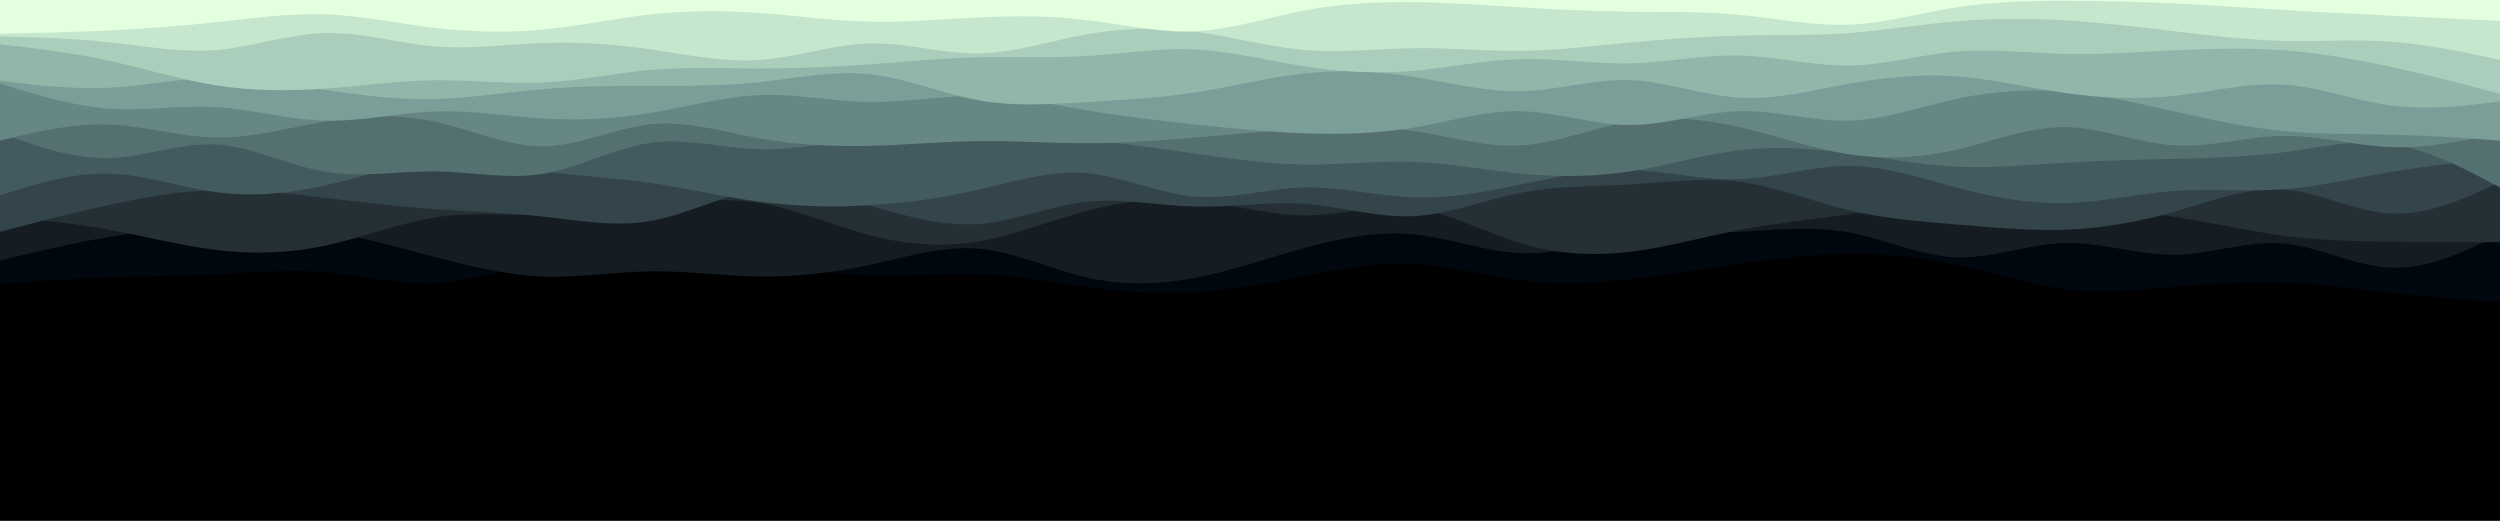
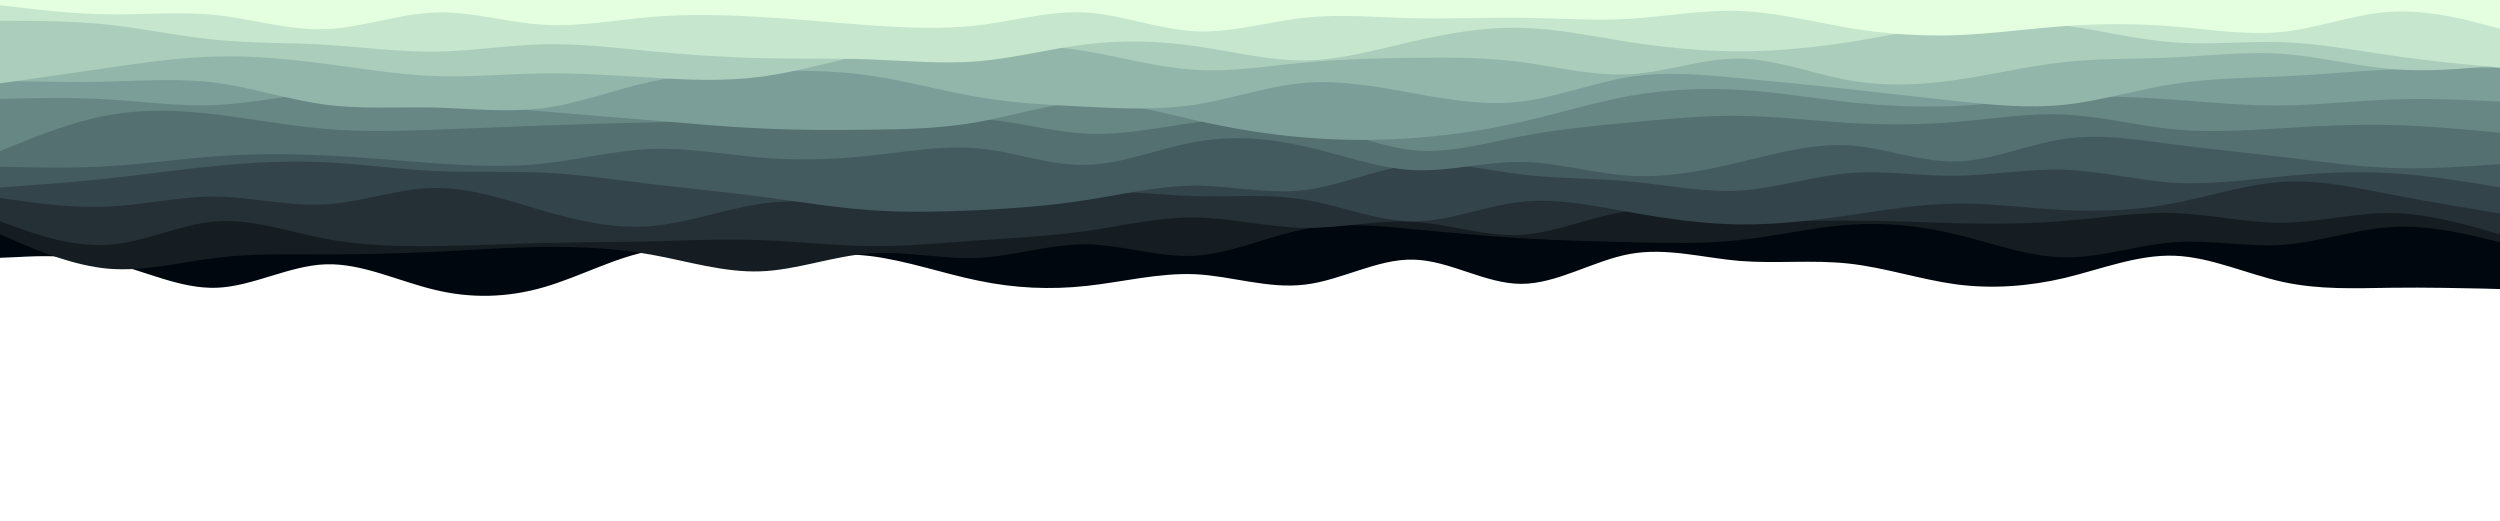
<svg xmlns="http://www.w3.org/2000/svg" id="visual" viewBox="0 0 960 200" width="960" height="200" version="1.1">
-   <rect x="0" y="0" width="960" height="200" fill="#000000" />
-   <path d="M0 109L7 108.5C14 108 28 107 41.8 106.5C55.7 106 69.3 106 83.2 105.3C97 104.7 111 103.3 125 104.5C139 105.7 153 109.3 167 108.7C181 108 195 103 208.8 101.3C222.7 99.7 236.3 101.3 250.2 101.7C264 102 278 101 292 101.8C306 102.7 320 105.3 334 105.8C348 106.3 362 104.7 375.8 105.2C389.7 105.7 403.3 108.3 417.2 110.2C431 112 445 113 459 112.2C473 111.3 487 108.7 501 106C515 103.3 529 100.7 542.8 101.3C556.7 102 570.3 106 584.2 107.7C598 109.3 612 108.7 626 107.2C640 105.7 654 103.3 668 101.3C682 99.3 696 97.7 709.8 97.5C723.7 97.3 737.3 98.7 751.2 101.7C765 104.7 779 109.3 793 111C807 112.7 821 111.3 835 110.2C849 109 863 108 876.8 108.5C890.7 109 904.3 111 918.2 112.5C932 114 946 115 953 115.5L960 116L960 0L953 0C946 0 932 0 918.2 0C904.3 0 890.7 0 876.8 0C863 0 849 0 835 0C821 0 807 0 793 0C779 0 765 0 751.2 0C737.3 0 723.7 0 709.8 0C696 0 682 0 668 0C654 0 640 0 626 0C612 0 598 0 584.2 0C570.3 0 556.7 0 542.8 0C529 0 515 0 501 0C487 0 473 0 459 0C445 0 431 0 417.2 0C403.3 0 389.7 0 375.8 0C362 0 348 0 334 0C320 0 306 0 292 0C278 0 264 0 250.2 0C236.3 0 222.7 0 208.8 0C195 0 181 0 167 0C153 0 139 0 125 0C111 0 97 0 83.2 0C69.3 0 55.7 0 41.8 0C28 0 14 0 7 0L0 0Z" fill="#00070e" />
-   <path d="M0 100L7 98.3C14 96.7 28 93.3 41.8 91C55.7 88.7 69.3 87.3 83.2 86.8C97 86.3 111 86.7 125 88.8C139 91 153 95 167 98.7C181 102.3 195 105.7 208.8 106.2C222.7 106.7 236.3 104.3 250.2 104.2C264 104 278 106 292 106.2C306 106.3 320 104.7 334 101.7C348 98.7 362 94.3 375.8 95.5C389.7 96.7 403.3 103.3 417.2 106.5C431 109.7 445 109.3 459 106.7C473 104 487 99 501 95.2C515 91.3 529 88.7 542.8 90C556.7 91.3 570.3 96.7 584.2 97.2C598 97.7 612 93.3 626 91.3C640 89.3 654 89.7 668 89C682 88.3 696 86.7 709.8 89.2C723.7 91.7 737.3 98.3 751.2 98.8C765 99.3 779 93.7 793 93.3C807 93 821 98 835 97.8C849 97.7 863 92.3 876.8 93.5C890.7 94.7 904.3 102.3 918.2 102.8C932 103.3 946 96.7 953 93.3L960 90L960 0L953 0C946 0 932 0 918.2 0C904.3 0 890.7 0 876.8 0C863 0 849 0 835 0C821 0 807 0 793 0C779 0 765 0 751.2 0C737.3 0 723.7 0 709.8 0C696 0 682 0 668 0C654 0 640 0 626 0C612 0 598 0 584.2 0C570.3 0 556.7 0 542.8 0C529 0 515 0 501 0C487 0 473 0 459 0C445 0 431 0 417.2 0C403.3 0 389.7 0 375.8 0C362 0 348 0 334 0C320 0 306 0 292 0C278 0 264 0 250.2 0C236.3 0 222.7 0 208.8 0C195 0 181 0 167 0C153 0 139 0 125 0C111 0 97 0 83.2 0C69.3 0 55.7 0 41.8 0C28 0 14 0 7 0L0 0Z" fill="#151d22" />
-   <path d="M0 83L7 83.7C14 84.3 28 85.7 41.8 88.2C55.7 90.7 69.3 94.3 83.2 96C97 97.7 111 97.3 125 94.3C139 91.3 153 85.7 167 83.5C181 81.3 195 82.7 208.8 82.5C222.7 82.3 236.3 80.7 250.2 79C264 77.3 278 75.7 292 78C306 80.3 320 86.7 334 90.3C348 94 362 95 375.8 92.7C389.7 90.3 403.3 84.7 417.2 81C431 77.3 445 75.7 459 77C473 78.3 487 82.7 501 82.7C515 82.7 529 78.3 542.8 80C556.7 81.7 570.3 89.3 584.2 93.5C598 97.7 612 98.3 626 96.7C640 95 654 91 668 88.3C682 85.7 696 84.3 709.8 82.3C723.7 80.3 737.3 77.7 751.2 77.2C765 76.7 779 78.3 793 79.5C807 80.7 821 81.3 835 83.3C849 85.3 863 88.7 876.8 90.5C890.7 92.3 904.3 92.7 918.2 92.8C932 93 946 93 953 93L960 93L960 0L953 0C946 0 932 0 918.2 0C904.3 0 890.7 0 876.8 0C863 0 849 0 835 0C821 0 807 0 793 0C779 0 765 0 751.2 0C737.3 0 723.7 0 709.8 0C696 0 682 0 668 0C654 0 640 0 626 0C612 0 598 0 584.2 0C570.3 0 556.7 0 542.8 0C529 0 515 0 501 0C487 0 473 0 459 0C445 0 431 0 417.2 0C403.3 0 389.7 0 375.8 0C362 0 348 0 334 0C320 0 306 0 292 0C278 0 264 0 250.2 0C236.3 0 222.7 0 208.8 0C195 0 181 0 167 0C153 0 139 0 125 0C111 0 97 0 83.2 0C69.3 0 55.7 0 41.8 0C28 0 14 0 7 0L0 0Z" fill="#243036" />
-   <path d="M0 89L7 87.2C14 85.3 28 81.7 41.8 78.7C55.7 75.7 69.3 73.3 83.2 73C97 72.7 111 74.3 125 76C139 77.7 153 79.3 167 80.3C181 81.3 195 81.7 208.8 83.2C222.7 84.7 236.3 87.3 250.2 84.8C264 82.3 278 74.7 292 72.8C306 71 320 75 334 79C348 83 362 87 375.8 86C389.7 85 403.3 79 417.2 77.5C431 76 445 79 459 79.3C473 79.7 487 77.3 501 78.3C515 79.3 529 83.7 542.8 83C556.7 82.3 570.3 76.7 584.2 74C598 71.3 612 71.7 626 70.8C640 70 654 68 668 69.8C682 71.7 696 77.3 709.8 80.7C723.7 84 737.3 85 751.2 86.2C765 87.3 779 88.7 793 88.2C807 87.7 821 85.3 835 81.3C849 77.3 863 71.7 876.8 72.7C890.7 73.7 904.3 81.3 918.2 82C932 82.7 946 76.3 953 73.2L960 70L960 0L953 0C946 0 932 0 918.2 0C904.3 0 890.7 0 876.8 0C863 0 849 0 835 0C821 0 807 0 793 0C779 0 765 0 751.2 0C737.3 0 723.7 0 709.8 0C696 0 682 0 668 0C654 0 640 0 626 0C612 0 598 0 584.2 0C570.3 0 556.7 0 542.8 0C529 0 515 0 501 0C487 0 473 0 459 0C445 0 431 0 417.2 0C403.3 0 389.7 0 375.8 0C362 0 348 0 334 0C320 0 306 0 292 0C278 0 264 0 250.2 0C236.3 0 222.7 0 208.8 0C195 0 181 0 167 0C153 0 139 0 125 0C111 0 97 0 83.2 0C69.3 0 55.7 0 41.8 0C28 0 14 0 7 0L0 0Z" fill="#33444a" />
-   <path d="M0 75L7 72.8C14 70.7 28 66.3 41.8 66.7C55.7 67 69.3 72 83.2 73.8C97 75.7 111 74.3 125 71.2C139 68 153 63 167 62C181 61 195 64 208.8 65.8C222.7 67.7 236.3 68.3 250.2 70.3C264 72.3 278 75.7 292 77.5C306 79.3 320 79.7 334 78.8C348 78 362 76 375.8 72.8C389.7 69.7 403.3 65.3 417.2 66.5C431 67.7 445 74.3 459 75.5C473 76.7 487 72.3 501 72C515 71.7 529 75.3 542.8 75.8C556.7 76.3 570.3 73.7 584.2 70.8C598 68 612 65 626 65.3C640 65.7 654 69.3 668 68.8C682 68.3 696 63.7 709.8 63.7C723.7 63.7 737.3 68.3 751.2 72C765 75.7 779 78.3 793 78C807 77.7 821 74.3 835 73.3C849 72.3 863 73.7 876.8 72.7C890.7 71.7 904.3 68.3 918.2 66C932 63.7 946 62.3 953 61.7L960 61L960 0L953 0C946 0 932 0 918.2 0C904.3 0 890.7 0 876.8 0C863 0 849 0 835 0C821 0 807 0 793 0C779 0 765 0 751.2 0C737.3 0 723.7 0 709.8 0C696 0 682 0 668 0C654 0 640 0 626 0C612 0 598 0 584.2 0C570.3 0 556.7 0 542.8 0C529 0 515 0 501 0C487 0 473 0 459 0C445 0 431 0 417.2 0C403.3 0 389.7 0 375.8 0C362 0 348 0 334 0C320 0 306 0 292 0C278 0 264 0 250.2 0C236.3 0 222.7 0 208.8 0C195 0 181 0 167 0C153 0 139 0 125 0C111 0 97 0 83.2 0C69.3 0 55.7 0 41.8 0C28 0 14 0 7 0L0 0Z" fill="#435a5e" />
-   <path d="M0 51L7 53.5C14 56 28 61 41.8 60.7C55.7 60.3 69.3 54.7 83.2 55.5C97 56.3 111 63.7 125 66C139 68.3 153 65.7 167 65.8C181 66 195 69 208.8 66.7C222.7 64.3 236.3 56.7 250.2 54.8C264 53 278 57 292 57.3C306 57.7 320 54.3 334 53C348 51.7 362 52.3 375.8 52.7C389.7 53 403.3 53 417.2 54C431 55 445 57 459 59C473 61 487 63 501 63.2C515 63.3 529 61.7 542.8 62.2C556.7 62.7 570.3 65.3 584.2 66.7C598 68 612 68 626 65.8C640 63.7 654 59.3 668 57.7C682 56 696 57 709.8 58.8C723.7 60.7 737.3 63.3 751.2 64C765 64.7 779 63.3 793 62.5C807 61.7 821 61.3 835 61C849 60.7 863 60.3 876.8 58.5C890.7 56.7 904.3 53.3 918.2 55.3C932 57.3 946 64.7 953 68.3L960 72L960 0L953 0C946 0 932 0 918.2 0C904.3 0 890.7 0 876.8 0C863 0 849 0 835 0C821 0 807 0 793 0C779 0 765 0 751.2 0C737.3 0 723.7 0 709.8 0C696 0 682 0 668 0C654 0 640 0 626 0C612 0 598 0 584.2 0C570.3 0 556.7 0 542.8 0C529 0 515 0 501 0C487 0 473 0 459 0C445 0 431 0 417.2 0C403.3 0 389.7 0 375.8 0C362 0 348 0 334 0C320 0 306 0 292 0C278 0 264 0 250.2 0C236.3 0 222.7 0 208.8 0C195 0 181 0 167 0C153 0 139 0 125 0C111 0 97 0 83.2 0C69.3 0 55.7 0 41.8 0C28 0 14 0 7 0L0 0Z" fill="#547071" />
-   <path d="M0 54L7 52.3C14 50.7 28 47.3 41.8 47.8C55.7 48.3 69.3 52.7 83.2 52.8C97 53 111 49 125 46.7C139 44.3 153 43.7 167 46.7C181 49.7 195 56.3 208.8 56.2C222.7 56 236.3 49 250.2 47.7C264 46.3 278 50.7 292 53.2C306 55.7 320 56.3 334 56C348 55.7 362 54.3 375.8 54.2C389.7 54 403.3 55 417.2 55C431 55 445 54 459 52.8C473 51.7 487 50.3 501 49.5C515 48.7 529 48.3 542.8 50.3C556.7 52.3 570.3 56.7 584.2 55.8C598 55 612 49 626 46.7C640 44.3 654 45.7 668 48.8C682 52 696 57 709.8 59.2C723.7 61.3 737.3 60.7 751.2 57.5C765 54.3 779 48.7 793 48.8C807 49 821 55 835 55.8C849 56.7 863 52.3 876.8 52.2C890.7 52 904.3 56 918.2 56.5C932 57 946 54 953 52.5L960 51L960 0L953 0C946 0 932 0 918.2 0C904.3 0 890.7 0 876.8 0C863 0 849 0 835 0C821 0 807 0 793 0C779 0 765 0 751.2 0C737.3 0 723.7 0 709.8 0C696 0 682 0 668 0C654 0 640 0 626 0C612 0 598 0 584.2 0C570.3 0 556.7 0 542.8 0C529 0 515 0 501 0C487 0 473 0 459 0C445 0 431 0 417.2 0C403.3 0 389.7 0 375.8 0C362 0 348 0 334 0C320 0 306 0 292 0C278 0 264 0 250.2 0C236.3 0 222.7 0 208.8 0C195 0 181 0 167 0C153 0 139 0 125 0C111 0 97 0 83.2 0C69.3 0 55.7 0 41.8 0C28 0 14 0 7 0L0 0Z" fill="#678785" />
-   <path d="M0 32L7 34.2C14 36.3 28 40.7 41.8 41.7C55.7 42.7 69.3 40.3 83.2 41.2C97 42 111 46 125 46.3C139 46.7 153 43.3 167 42.8C181 42.3 195 44.7 208.8 45.5C222.7 46.3 236.3 45.7 250.2 43.3C264 41 278 37 292 36.5C306 36 320 39 334 39.2C348 39.3 362 36.7 375.8 36.8C389.7 37 403.3 40 417.2 42.3C431 44.7 445 46.3 459 47.8C473 49.3 487 50.7 501 51.2C515 51.7 529 51.3 542.8 49C556.7 46.7 570.3 42.3 584.2 42.7C598 43 612 48 626 48C640 48 654 43 668 42.7C682 42.3 696 46.7 709.8 46.3C723.7 46 737.3 41 751.2 38C765 35 779 34 793 35.2C807 36.3 821 39.7 835 42.8C849 46 863 49 876.8 50.3C890.7 51.7 904.3 51.3 918.2 51.7C932 52 946 53 953 53.5L960 54L960 0L953 0C946 0 932 0 918.2 0C904.3 0 890.7 0 876.8 0C863 0 849 0 835 0C821 0 807 0 793 0C779 0 765 0 751.2 0C737.3 0 723.7 0 709.8 0C696 0 682 0 668 0C654 0 640 0 626 0C612 0 598 0 584.2 0C570.3 0 556.7 0 542.8 0C529 0 515 0 501 0C487 0 473 0 459 0C445 0 431 0 417.2 0C403.3 0 389.7 0 375.8 0C362 0 348 0 334 0C320 0 306 0 292 0C278 0 264 0 250.2 0C236.3 0 222.7 0 208.8 0C195 0 181 0 167 0C153 0 139 0 125 0C111 0 97 0 83.2 0C69.3 0 55.7 0 41.8 0C28 0 14 0 7 0L0 0Z" fill="#7b9e98" />
-   <path d="M0 31L7 31.8C14 32.7 28 34.3 41.8 33.7C55.7 33 69.3 30 83.2 29.8C97 29.7 111 32.3 125 34.5C139 36.7 153 38.3 167 38C181 37.7 195 35.3 208.8 34.2C222.7 33 236.3 33 250.2 33C264 33 278 33 292 31.5C306 30 320 27 334 28.5C348 30 362 36 375.8 38.5C389.7 41 403.3 40 417.2 39.2C431 38.3 445 37.7 459 35.5C473 33.3 487 29.7 501 28.2C515 26.7 529 27.3 542.8 29.5C556.7 31.7 570.3 35.3 584.2 35C598 34.7 612 30.3 626 30.8C640 31.3 654 36.7 668 37.5C682 38.3 696 34.7 709.8 32.2C723.7 29.7 737.3 28.3 751.2 29.3C765 30.3 779 33.7 793 35.7C807 37.7 821 38.3 835 36.8C849 35.3 863 31.7 876.8 32.5C890.7 33.3 904.3 38.7 918.2 40.5C932 42.3 946 40.7 953 39.8L960 39L960 0L953 0C946 0 932 0 918.2 0C904.3 0 890.7 0 876.8 0C863 0 849 0 835 0C821 0 807 0 793 0C779 0 765 0 751.2 0C737.3 0 723.7 0 709.8 0C696 0 682 0 668 0C654 0 640 0 626 0C612 0 598 0 584.2 0C570.3 0 556.7 0 542.8 0C529 0 515 0 501 0C487 0 473 0 459 0C445 0 431 0 417.2 0C403.3 0 389.7 0 375.8 0C362 0 348 0 334 0C320 0 306 0 292 0C278 0 264 0 250.2 0C236.3 0 222.7 0 208.8 0C195 0 181 0 167 0C153 0 139 0 125 0C111 0 97 0 83.2 0C69.3 0 55.7 0 41.8 0C28 0 14 0 7 0L0 0Z" fill="#92b6aa" />
-   <path d="M0 17L7 17.8C14 18.7 28 20.3 41.8 23.3C55.7 26.3 69.3 30.7 83.2 32.8C97 35 111 35 125 34C139 33 153 31 167 30.8C181 30.7 195 32.3 208.8 31.7C222.7 31 236.3 28 250.2 26.8C264 25.7 278 26.3 292 26.3C306 26.3 320 25.7 334 24.7C348 23.7 362 22.3 375.8 22C389.7 21.7 403.3 22.3 417.2 21.5C431 20.7 445 18.3 459 19C473 19.7 487 23.3 501 25.5C515 27.7 529 28.3 542.8 27.2C556.7 26 570.3 23 584.2 22.7C598 22.3 612 24.7 626 24.3C640 24 654 21 668 21.3C682 21.7 696 25.3 709.8 25.2C723.7 25 737.3 21 751.2 19.8C765 18.7 779 20.3 793 20.7C807 21 821 20 835 19.3C849 18.7 863 18.3 876.8 19.3C890.7 20.3 904.3 22.7 918.2 25.7C932 28.7 946 32.3 953 34.2L960 36L960 0L953 0C946 0 932 0 918.2 0C904.3 0 890.7 0 876.8 0C863 0 849 0 835 0C821 0 807 0 793 0C779 0 765 0 751.2 0C737.3 0 723.7 0 709.8 0C696 0 682 0 668 0C654 0 640 0 626 0C612 0 598 0 584.2 0C570.3 0 556.7 0 542.8 0C529 0 515 0 501 0C487 0 473 0 459 0C445 0 431 0 417.2 0C403.3 0 389.7 0 375.8 0C362 0 348 0 334 0C320 0 306 0 292 0C278 0 264 0 250.2 0C236.3 0 222.7 0 208.8 0C195 0 181 0 167 0C153 0 139 0 125 0C111 0 97 0 83.2 0C69.3 0 55.7 0 41.8 0C28 0 14 0 7 0L0 0Z" fill="#abcebc" />
-   <path d="M0 14L7 14.2C14 14.3 28 14.7 41.8 16.2C55.7 17.7 69.3 20.3 83.2 19.2C97 18 111 13 125 12.7C139 12.3 153 16.7 167 17.8C181 19 195 17 208.8 16.5C222.7 16 236.3 17 250.2 19C264 21 278 24 292 23C306 22 320 17 334 16.7C348 16.3 362 20.7 375.8 20.5C389.7 20.3 403.3 15.7 417.2 13.2C431 10.7 445 10.3 459 12.2C473 14 487 18 501 19.2C515 20.3 529 18.7 542.8 18.5C556.7 18.3 570.3 19.7 584.2 19.5C598 19.3 612 17.7 626 16.3C640 15 654 14 668 13.7C682 13.3 696 13.7 709.8 12.7C723.7 11.7 737.3 9.3 751.2 8.2C765 7 779 7 793 7.8C807 8.7 821 10.3 835 12C849 13.7 863 15.3 876.8 15.7C890.7 16 904.3 15 918.2 16C932 17 946 20 953 21.5L960 23L960 0L953 0C946 0 932 0 918.2 0C904.3 0 890.7 0 876.8 0C863 0 849 0 835 0C821 0 807 0 793 0C779 0 765 0 751.2 0C737.3 0 723.7 0 709.8 0C696 0 682 0 668 0C654 0 640 0 626 0C612 0 598 0 584.2 0C570.3 0 556.7 0 542.8 0C529 0 515 0 501 0C487 0 473 0 459 0C445 0 431 0 417.2 0C403.3 0 389.7 0 375.8 0C362 0 348 0 334 0C320 0 306 0 292 0C278 0 264 0 250.2 0C236.3 0 222.7 0 208.8 0C195 0 181 0 167 0C153 0 139 0 125 0C111 0 97 0 83.2 0C69.3 0 55.7 0 41.8 0C28 0 14 0 7 0L0 0Z" fill="#c6e7ce" />
-   <path d="M0 13L7 12.8C14 12.7 28 12.3 41.8 11.7C55.7 11 69.3 10 83.2 8.5C97 7 111 5 125 5.5C139 6 153 9 167 10.7C181 12.3 195 12.7 208.8 11.3C222.7 10 236.3 7 250.2 5.5C264 4 278 4 292 5C306 6 320 8 334 8.3C348 8.7 362 7.3 375.8 6.7C389.7 6 403.3 6 417.2 7.7C431 9.3 445 12.7 459 12C473 11.3 487 6.7 501 4C515 1.3 529 0.7 542.8 0.8C556.7 1 570.3 2 584.2 2.8C598 3.7 612 4.3 626 4.5C640 4.7 654 4.3 668 5.7C682 7 696 10 709.8 9.5C723.7 9 737.3 5 751.2 2.8C765 0.7 779 0.3 793 0.3C807 0.3 821 0.7 835 1.3C849 2 863 3 876.8 3.8C890.7 4.7 904.3 5.3 918.2 6C932 6.7 946 7.3 953 7.7L960 8L960 0L953 0C946 0 932 0 918.2 0C904.3 0 890.7 0 876.8 0C863 0 849 0 835 0C821 0 807 0 793 0C779 0 765 0 751.2 0C737.3 0 723.7 0 709.8 0C696 0 682 0 668 0C654 0 640 0 626 0C612 0 598 0 584.2 0C570.3 0 556.7 0 542.8 0C529 0 515 0 501 0C487 0 473 0 459 0C445 0 431 0 417.2 0C403.3 0 389.7 0 375.8 0C362 0 348 0 334 0C320 0 306 0 292 0C278 0 264 0 250.2 0C236.3 0 222.7 0 208.8 0C195 0 181 0 167 0C153 0 139 0 125 0C111 0 97 0 83.2 0C69.3 0 55.7 0 41.8 0C28 0 14 0 7 0L0 0Z" fill="#e3ffe0" />
+   <g>
+     <path d="M0 99L7 98.7C14 98.3 28 97.7 41.8 100.8C55.7 104 69.3 111 83.2 110.5C97 110 111 102 125 101.5C139 101 153 108 167 111.3C181 114.7 195 114.3 208.8 110.3C222.7 106.3 236.3 98.7 250.2 96.3C264 94 278 97 292 97.7C306 98.3 320 96.7 334 98.3C348 100 362 105 375.8 107.8C389.7 110.7 403.3 111.3 417.2 109.8C431 108.3 445 104.7 459 105.3C473 106 487 111 501 109.3C515 107.7 529 99.3 542.8 99.7C556.7 100 570.3 109 584.2 109C598 109 612 100 626 97.5C640 95 654 99 668 100.2C682 101.3 696 99.7 709.8 101.2C723.7 102.7 737.3 107.3 751.2 109.2C765 111 779 110 793 106.7C807 103.3 821 97.7 835 98.2C849 98.7 863 105.3 876.8 108.3C890.7 111.3 904.3 110.7 918.2 110.5C932 110.3 946 110.7 953 110.8L960 111L960 0L953 0C946 0 932 0 918.2 0C904.3 0 890.7 0 876.8 0C863 0 849 0 835 0C821 0 807 0 793 0C779 0 765 0 751.2 0C737.3 0 723.7 0 709.8 0C696 0 682 0 668 0C654 0 640 0 626 0C612 0 598 0 584.2 0C570.3 0 556.7 0 542.8 0C529 0 515 0 501 0C487 0 473 0 459 0C445 0 431 0 417.2 0C403.3 0 389.7 0 375.8 0C362 0 348 0 334 0C320 0 306 0 292 0C278 0 264 0 250.2 0C236.3 0 222.7 0 208.8 0C195 0 181 0 167 0C153 0 139 0 125 0C111 0 97 0 83.2 0C69.3 0 55.7 0 41.8 0C28 0 14 0 7 0L0 0Z" fill="#00070e" />
+     <path d="M0 90L7 93C14 96 28 102 41.8 103.2C55.7 104.3 69.3 100.7 83.2 99C97 97.3 111 97.7 125 97.7C139 97.7 153 97.3 167 96.7C181 96 195 95 208.8 94.8C222.7 94.7 236.3 95.3 250.2 97.8C264 100.3 278 104.7 292 104.2C306 103.7 320 98.3 334 97.3C348 96.3 362 99.7 375.8 99C389.7 98.3 403.3 93.7 417.2 93.8C431 94 445 99 459 98.2C473 97.3 487 90.7 501 88C515 85.3 529 86.7 542.8 88C556.7 89.3 570.3 90.7 584.2 91.5C598 92.3 612 92.7 626 93C640 93.3 654 93.7 668 92.2C682 90.7 696 87.3 709.8 86.3C723.7 85.3 737.3 86.7 751.2 90C765 93.3 779 98.7 793 98.8C807 99 821 94 835 93C849 92 863 95 876.8 94C890.7 93 904.3 88 918.2 87.2C932 86.3 946 89.7 953 91.3L960 93L960 0L953 0C946 0 932 0 918.2 0C904.3 0 890.7 0 876.8 0C863 0 849 0 835 0C821 0 807 0 793 0C779 0 765 0 751.2 0C737.3 0 723.7 0 709.8 0C696 0 682 0 668 0C654 0 640 0 626 0C612 0 598 0 584.2 0C570.3 0 556.7 0 542.8 0C529 0 515 0 501 0C487 0 473 0 459 0C445 0 431 0 417.2 0C403.3 0 389.7 0 375.8 0C362 0 348 0 334 0C320 0 306 0 292 0C278 0 264 0 250.2 0C236.3 0 222.7 0 208.8 0C195 0 181 0 167 0C153 0 139 0 125 0C111 0 97 0 83.2 0C69.3 0 55.7 0 41.8 0C28 0 14 0 7 0L0 0Z" fill="#151d22" />
+     <path d="M0 85L7 87.5C14 90 28 95 41.8 94C55.7 93 69.3 86 83.2 85C97 84 111 89 125 91.7C139 94.3 153 94.7 167 94.5C181 94.3 195 93.7 208.8 93.3C222.7 93 236.3 93 250.2 92.7C264 92.3 278 91.7 292 92.2C306 92.7 320 94.3 334 94.5C348 94.7 362 93.3 375.8 92.3C389.7 91.3 403.3 90.7 417.2 88.7C431 86.7 445 83.3 459 83.5C473 83.7 487 87.3 501 87.5C515 87.7 529 84.3 542.8 85.2C556.7 86 570.3 91 584.2 90.2C598 89.3 612 82.7 626 81C640 79.3 654 82.7 668 84C682 85.3 696 84.7 709.8 84.7C723.7 84.7 737.3 85.3 751.2 85.7C765 86 779 86 793 84.8C807 83.7 821 81.3 835 81.8C849 82.3 863 85.7 876.8 85.5C890.7 85.3 904.3 81.7 918.2 81.8C932 82 946 86 953 88L960 90L960 0L953 0C946 0 932 0 918.2 0C904.3 0 890.7 0 876.8 0C863 0 849 0 835 0C821 0 807 0 793 0C779 0 765 0 751.2 0C737.3 0 723.7 0 709.8 0C696 0 682 0 668 0C654 0 640 0 626 0C612 0 598 0 584.2 0C570.3 0 556.7 0 542.8 0C529 0 515 0 501 0C487 0 473 0 459 0C445 0 431 0 417.2 0C403.3 0 389.7 0 375.8 0C362 0 348 0 334 0C320 0 306 0 292 0C278 0 264 0 250.2 0C236.3 0 222.7 0 208.8 0C195 0 181 0 167 0C153 0 139 0 125 0C111 0 97 0 83.2 0C69.3 0 55.7 0 41.8 0C28 0 14 0 7 0L0 0Z" fill="#243036" />
+     <path d="M0 76L7 77C14 78 28 80 41.8 79.3C55.7 78.7 69.3 75.3 83.2 75.5C97 75.7 111 79.3 125 78.5C139 77.7 153 72.3 167 72.2C181 72 195 77 208.8 81C222.7 85 236.3 88 250.2 86.8C264 85.7 278 80.3 292 78.3C306 76.3 320 77.7 334 78.5C348 79.3 362 79.7 375.8 78.3C389.7 77 403.3 74 417.2 73.5C431 73 445 75 459 75.3C473 75.7 487 74.3 501 76.7C515 79 529 85 542.8 85C556.7 85 570.3 79 584.2 77.5C598 76 612 79 626 81.5C640 84 654 86 668 86.2C682 86.3 696 84.7 709.8 82.7C723.7 80.7 737.3 78.3 751.2 78.2C765 78 779 80 793 80.7C807 81.3 821 80.7 835 78C849 75.3 863 70.7 876.8 69.8C890.7 69 904.3 72 918.2 74.7C932 77.3 946 79.7 953 80.8L960 82L960 0L953 0C946 0 932 0 918.2 0C904.3 0 890.7 0 876.8 0C863 0 849 0 835 0C821 0 807 0 793 0C779 0 765 0 751.2 0C737.3 0 723.7 0 709.8 0C696 0 682 0 668 0C654 0 640 0 626 0C612 0 598 0 584.2 0C570.3 0 556.7 0 542.8 0C529 0 515 0 501 0C487 0 473 0 459 0C445 0 431 0 417.2 0C403.3 0 389.7 0 375.8 0C362 0 348 0 334 0C320 0 306 0 292 0C278 0 264 0 250.2 0C236.3 0 222.7 0 208.8 0C195 0 181 0 167 0C153 0 139 0 125 0C111 0 97 0 83.2 0C69.3 0 55.7 0 41.8 0C28 0 14 0 7 0L0 0Z" fill="#33444a" />
+     <path d="M0 72L7 71.5C14 71 28 70 41.8 68.5C55.7 67 69.3 65 83.2 63.7C97 62.3 111 61.7 125 62.3C139 63 153 65 167 65.7C181 66.3 195 65.7 208.8 66.3C222.7 67 236.3 69 250.2 70.7C264 72.3 278 73.7 292 75.5C306 77.3 320 79.7 334 80.7C348 81.7 362 81.3 375.8 80.7C389.7 80 403.3 79 417.2 76.8C431 74.7 445 71.3 459 71.3C473 71.3 487 74.7 501 73C515 71.3 529 64.7 542.8 63.2C556.7 61.7 570.3 65.3 584.2 67C598 68.7 612 68.3 626 69.7C640 71 654 74 668 73.2C682 72.3 696 67.7 709.8 66.5C723.7 65.3 737.3 67.7 751.2 67.5C765 67.3 779 64.7 793 65.2C807 65.7 821 69.3 835 70.2C849 71 863 69 876.8 67.7C890.7 66.3 904.3 65.7 918.2 66.5C932 67.3 946 69.7 953 70.8L960 72L960 0L953 0C946 0 932 0 918.2 0C904.3 0 890.7 0 876.8 0C863 0 849 0 835 0C821 0 807 0 793 0C779 0 765 0 751.2 0C737.3 0 723.7 0 709.8 0C696 0 682 0 668 0C654 0 640 0 626 0C612 0 598 0 584.2 0C570.3 0 556.7 0 542.8 0C529 0 515 0 501 0C487 0 473 0 459 0C445 0 431 0 417.2 0C403.3 0 389.7 0 375.8 0C362 0 348 0 334 0C320 0 306 0 292 0C278 0 264 0 250.2 0C236.3 0 222.7 0 208.8 0C195 0 181 0 167 0C153 0 139 0 125 0C111 0 97 0 83.2 0C69.3 0 55.7 0 41.8 0C28 0 14 0 7 0L0 0Z" fill="#435a5e" />
+     <path d="M0 64L7 64.2C14 64.3 28 64.7 41.8 63.8C55.7 63 69.3 61 83.2 60C97 59 111 59 125 59.7C139 60.3 153 61.7 167 62.7C181 63.7 195 64.3 208.8 62.8C222.7 61.3 236.3 57.7 250.2 57.2C264 56.7 278 59.3 292 60.5C306 61.7 320 61.3 334 59.8C348 58.3 362 55.7 375.8 57C389.7 58.3 403.3 63.7 417.2 63.3C431 63 445 57 459 54.5C473 52 487 53 501 56.2C515 59.3 529 64.7 542.8 65.3C556.7 66 570.3 62 584.2 62.2C598 62.3 612 66.7 626 67.5C640 68.3 654 65.7 668 62.3C682 59 696 55 709.8 55.8C723.7 56.7 737.3 62.3 751.2 62C765 61.7 779 55.3 793 53.3C807 51.3 821 53.7 835 55.5C849 57.3 863 58.7 876.8 60.3C890.7 62 904.3 64 918.2 64.5C932 65 946 64 953 63.5L960 63L960 0L953 0C946 0 932 0 918.2 0C904.3 0 890.7 0 876.8 0C863 0 849 0 835 0C821 0 807 0 793 0C779 0 765 0 751.2 0C737.3 0 723.7 0 709.8 0C696 0 682 0 668 0C654 0 640 0 626 0C612 0 598 0 584.2 0C570.3 0 556.7 0 542.8 0C529 0 515 0 501 0C487 0 473 0 459 0C445 0 431 0 417.2 0C403.3 0 389.7 0 375.8 0C362 0 348 0 334 0C320 0 306 0 292 0C278 0 264 0 250.2 0C236.3 0 222.7 0 208.8 0C195 0 181 0 167 0C153 0 139 0 125 0C111 0 97 0 83.2 0C69.3 0 55.7 0 41.8 0C28 0 14 0 7 0L0 0Z" fill="#547071" />
+     <path d="M0 58L7 55.2C14 52.3 28 46.7 41.8 44.2C55.7 41.7 69.3 42.3 83.2 44C97 45.7 111 48.3 125 49.5C139 50.7 153 50.3 167 49.8C181 49.3 195 48.7 208.8 48.2C222.7 47.7 236.3 47.3 250.2 47C264 46.7 278 46.3 292 47C306 47.7 320 49.3 334 48.7C348 48 362 45 375.8 45.7C389.7 46.3 403.3 50.7 417.2 51.3C431 52 445 49 459 47C473 45 487 44 501 46.8C515 49.7 529 56.3 542.8 57.7C556.7 59 570.3 55 584.2 52.3C598 49.7 612 48.3 626 47C640 45.7 654 44.3 668 44.5C682 44.7 696 46.3 709.8 47.2C723.7 48 737.3 48 751.2 46.8C765 45.7 779 43.3 793 44C807 44.7 821 48.3 835 49.7C849 51 863 50 876.8 49.2C890.7 48.3 904.3 47.7 918.2 48C932 48.3 946 49.7 953 50.3L960 51L960 0L953 0C946 0 932 0 918.2 0C904.3 0 890.7 0 876.8 0C863 0 849 0 835 0C821 0 807 0 793 0C779 0 765 0 751.2 0C737.3 0 723.7 0 709.8 0C696 0 682 0 668 0C654 0 640 0 626 0C612 0 598 0 584.2 0C570.3 0 556.7 0 542.8 0C529 0 515 0 501 0C487 0 473 0 459 0C445 0 431 0 417.2 0C403.3 0 389.7 0 375.8 0C362 0 348 0 334 0C320 0 306 0 292 0C278 0 264 0 250.2 0C236.3 0 222.7 0 208.8 0C195 0 181 0 167 0C153 0 139 0 125 0C111 0 97 0 83.2 0C69.3 0 55.7 0 41.8 0C28 0 14 0 7 0L0 0Z" fill="#678785" />
+     <path d="M0 38L7 37.8C14 37.7 28 37.3 41.8 38.2C55.7 39 69.3 41 83.2 40.3C97 39.7 111 36.3 125 35.7C139 35 153 37 167 38.7C181 40.3 195 41.7 208.8 42.8C222.7 44 236.3 45 250.2 46.2C264 47.3 278 48.7 292 49.3C306 50 320 50 334 49.8C348 49.7 362 49.3 375.8 46.8C389.7 44.3 403.3 39.7 417.2 39.3C431 39 445 43 459 46.2C473 49.3 487 51.7 501 52.8C515 54 529 54 542.8 53C556.7 52 570.3 50 584.2 46.8C598 43.7 612 39.3 626 36.8C640 34.3 654 33.7 668 34.5C682 35.3 696 37.7 709.8 39.2C723.7 40.7 737.3 41.3 751.2 40.7C765 40 779 38 793 37.3C807 36.7 821 37.3 835 38.3C849 39.3 863 40.7 876.8 40.5C890.7 40.3 904.3 38.7 918.2 38.2C932 37.7 946 38.3 953 38.7L960 39L960 0L953 0C946 0 932 0 918.2 0C904.3 0 890.7 0 876.8 0C863 0 849 0 835 0C821 0 807 0 793 0C779 0 765 0 751.2 0C737.3 0 723.7 0 709.8 0C696 0 682 0 668 0C654 0 640 0 626 0C612 0 598 0 584.2 0C570.3 0 556.7 0 542.8 0C529 0 515 0 501 0C487 0 473 0 459 0C445 0 431 0 417.2 0C403.3 0 389.7 0 375.8 0C362 0 348 0 334 0C320 0 306 0 292 0C278 0 264 0 250.2 0C236.3 0 222.7 0 208.8 0C195 0 181 0 167 0C153 0 139 0 125 0C111 0 97 0 83.2 0C69.3 0 55.7 0 41.8 0C28 0 14 0 7 0L0 0Z" fill="#7b9e98" />
+     <path d="M0 31L7 31.2C14 31.3 28 31.7 41.8 31.3C55.7 31 69.3 30 83.2 31.8C97 33.7 111 38.3 125 40.2C139 42 153 41 167 41.3C181 41.7 195 43.3 208.8 41.5C222.7 39.7 236.3 34.3 250.2 31.3C264 28.3 278 27.7 292 27.3C306 27 320 27 334 29C348 31 362 35 375.8 37.3C389.7 39.7 403.3 40.3 417.2 41C431 41.7 445 42.3 459 40.2C473 38 487 33 501 31.8C515 30.7 529 33.3 542.8 35.8C556.7 38.3 570.3 40.7 584.2 39C598 37.3 612 31.7 626 29.5C640 27.3 654 28.7 668 30C682 31.3 696 32.7 709.8 34.2C723.7 35.7 737.3 37.3 751.2 38.8C765 40.3 779 41.7 793 40.2C807 38.7 821 34.3 835 32.2C849 30 863 30 876.8 29.3C890.7 28.7 904.3 27.3 918.2 26.7C932 26 946 26 953 26L960 26L960 0L953 0C946 0 932 0 918.2 0C904.3 0 890.7 0 876.8 0C863 0 849 0 835 0C821 0 807 0 793 0C779 0 765 0 751.2 0C737.3 0 723.7 0 709.8 0C696 0 682 0 668 0C654 0 640 0 626 0C612 0 598 0 584.2 0C570.3 0 556.7 0 542.8 0C529 0 515 0 501 0C487 0 473 0 459 0C445 0 431 0 417.2 0C403.3 0 389.7 0 375.8 0C362 0 348 0 334 0C320 0 306 0 292 0C278 0 264 0 250.2 0C236.3 0 222.7 0 208.8 0C195 0 181 0 167 0C153 0 139 0 125 0C111 0 97 0 83.2 0C69.3 0 55.7 0 41.8 0C28 0 14 0 7 0L0 0Z" fill="#92b6aa" />
+     <path d="M0 32L7 31C14 30 28 28 41.8 26C55.7 24 69.3 22 83.2 21.7C97 21.3 111 22.7 125 24.5C139 26.3 153 28.7 167 29.2C181 29.7 195 28.3 208.8 28.2C222.7 28 236.3 29 250.2 29.8C264 30.7 278 31.3 292 29.5C306 27.7 320 23.3 334 20.7C348 18 362 17 375.8 16.8C389.7 16.7 403.3 17.3 417.2 19.7C431 22 445 26 459 26.8C473 27.7 487 25.3 501 24C515 22.7 529 22.3 542.8 22.2C556.7 22 570.3 22 584.2 23.8C598 25.7 612 29.3 626 28.5C640 27.7 654 22.3 668 22.5C682 22.7 696 28.3 709.8 30.8C723.7 33.3 737.3 32.7 751.2 30.7C765 28.7 779 25.3 793 23.8C807 22.3 821 22.7 835 22C849 21.3 863 19.7 876.8 20.7C890.7 21.7 904.3 25.3 918.2 26.5C932 27.7 946 26.3 953 25.7L960 25L960 0L953 0C946 0 932 0 918.2 0C904.3 0 890.7 0 876.8 0C863 0 849 0 835 0C821 0 807 0 793 0C779 0 765 0 751.2 0C737.3 0 723.7 0 709.8 0C696 0 682 0 668 0C654 0 640 0 626 0C612 0 598 0 584.2 0C570.3 0 556.7 0 542.8 0C529 0 515 0 501 0C487 0 473 0 459 0C445 0 431 0 417.2 0C403.3 0 389.7 0 375.8 0C362 0 348 0 334 0C320 0 306 0 292 0C278 0 264 0 250.2 0C236.3 0 222.7 0 208.8 0C195 0 181 0 167 0C153 0 139 0 125 0C111 0 97 0 83.2 0C69.3 0 55.7 0 41.8 0C28 0 14 0 7 0L0 0Z" fill="#abcebc" />
+     <path d="M0 8L7 8C14 8 28 8 41.8 9.5C55.7 11 69.3 14 83.2 15.3C97 16.7 111 16.3 125 17.2C139 18 153 20 167 19.8C181 19.7 195 17.3 208.8 17C222.7 16.7 236.3 18.3 250.2 19.7C264 21 278 22 292 22.3C306 22.7 320 22.3 334 22.8C348 23.3 362 24.7 375.8 23.5C389.7 22.3 403.3 18.7 417.2 17C431 15.3 445 15.7 459 17.7C473 19.7 487 23.3 501 23.2C515 23 529 19 542.8 15.8C556.7 12.7 570.3 10.3 584.2 10.7C598 11 612 14 626 16.2C640 18.3 654 19.7 668 19.7C682 19.7 696 18.3 709.8 16.2C723.7 14 737.3 11 751.2 9.5C765 8 779 8 793 9.8C807 11.7 821 15.3 835 16.3C849 17.3 863 15.7 876.8 16.2C890.7 16.7 904.3 19.3 918.2 21.3C932 23.3 946 24.7 953 25.3L960 26L960 0L953 0C946 0 932 0 918.2 0C904.3 0 890.7 0 876.8 0C863 0 849 0 835 0C821 0 807 0 793 0C779 0 765 0 751.2 0C737.3 0 723.7 0 709.8 0C696 0 682 0 668 0C654 0 640 0 626 0C612 0 598 0 584.2 0C570.3 0 556.7 0 542.8 0C529 0 515 0 501 0C487 0 473 0 459 0C445 0 431 0 417.2 0C403.3 0 389.7 0 375.8 0C362 0 348 0 334 0C320 0 306 0 292 0C278 0 264 0 250.2 0C236.3 0 222.7 0 208.8 0C195 0 181 0 167 0C153 0 139 0 125 0C111 0 97 0 83.2 0C69.3 0 55.7 0 41.8 0C28 0 14 0 7 0L0 0Z" fill="#c6e7ce" />
+     <path d="M0 2L7 2.8C14 3.7 28 5.3 41.8 5.5C55.7 5.7 69.3 4.3 83.2 5.8C97 7.3 111 11.7 125 11.2C139 10.7 153 5.3 167 4.8C181 4.3 195 8.7 208.8 9.5C222.7 10.3 236.3 7.7 250.2 6.5C264 5.3 278 5.7 292 6.5C306 7.3 320 8.7 334 9.7C348 10.7 362 11.3 375.8 9.7C389.7 8 403.3 4 417.2 4.8C431 5.7 445 11.3 459 12C473 12.7 487 8.3 501 6.8C515 5.3 529 6.7 542.8 7C556.7 7.3 570.3 6.7 584.2 6.8C598 7 612 8 626 7.2C640 6.3 654 3.7 668 4.2C682 4.7 696 8.3 709.8 10.7C723.7 13 737.3 14 751.2 13.5C765 13 779 11 793 10C807 9 821 9 835 10.2C849 11.3 863 13.7 876.8 12.2C890.7 10.7 904.3 5.3 918.2 4.5C932 3.7 946 7.3 953 9.2L960 11L960 0L953 0C946 0 932 0 918.2 0C904.3 0 890.7 0 876.8 0C863 0 849 0 835 0C821 0 807 0 793 0C779 0 765 0 751.2 0C737.3 0 723.7 0 709.8 0C696 0 682 0 668 0C654 0 640 0 626 0C612 0 598 0 584.2 0C570.3 0 556.7 0 542.8 0C529 0 515 0 501 0C487 0 473 0 459 0C445 0 431 0 417.2 0C403.3 0 389.7 0 375.8 0C362 0 348 0 334 0C320 0 306 0 292 0C278 0 264 0 250.2 0C236.3 0 222.7 0 208.8 0C195 0 181 0 167 0C153 0 139 0 125 0C111 0 97 0 83.2 0C69.3 0 55.7 0 41.8 0C28 0 14 0 7 0L0 0Z" fill="#e3ffe0" />
+   </g>
</svg>
